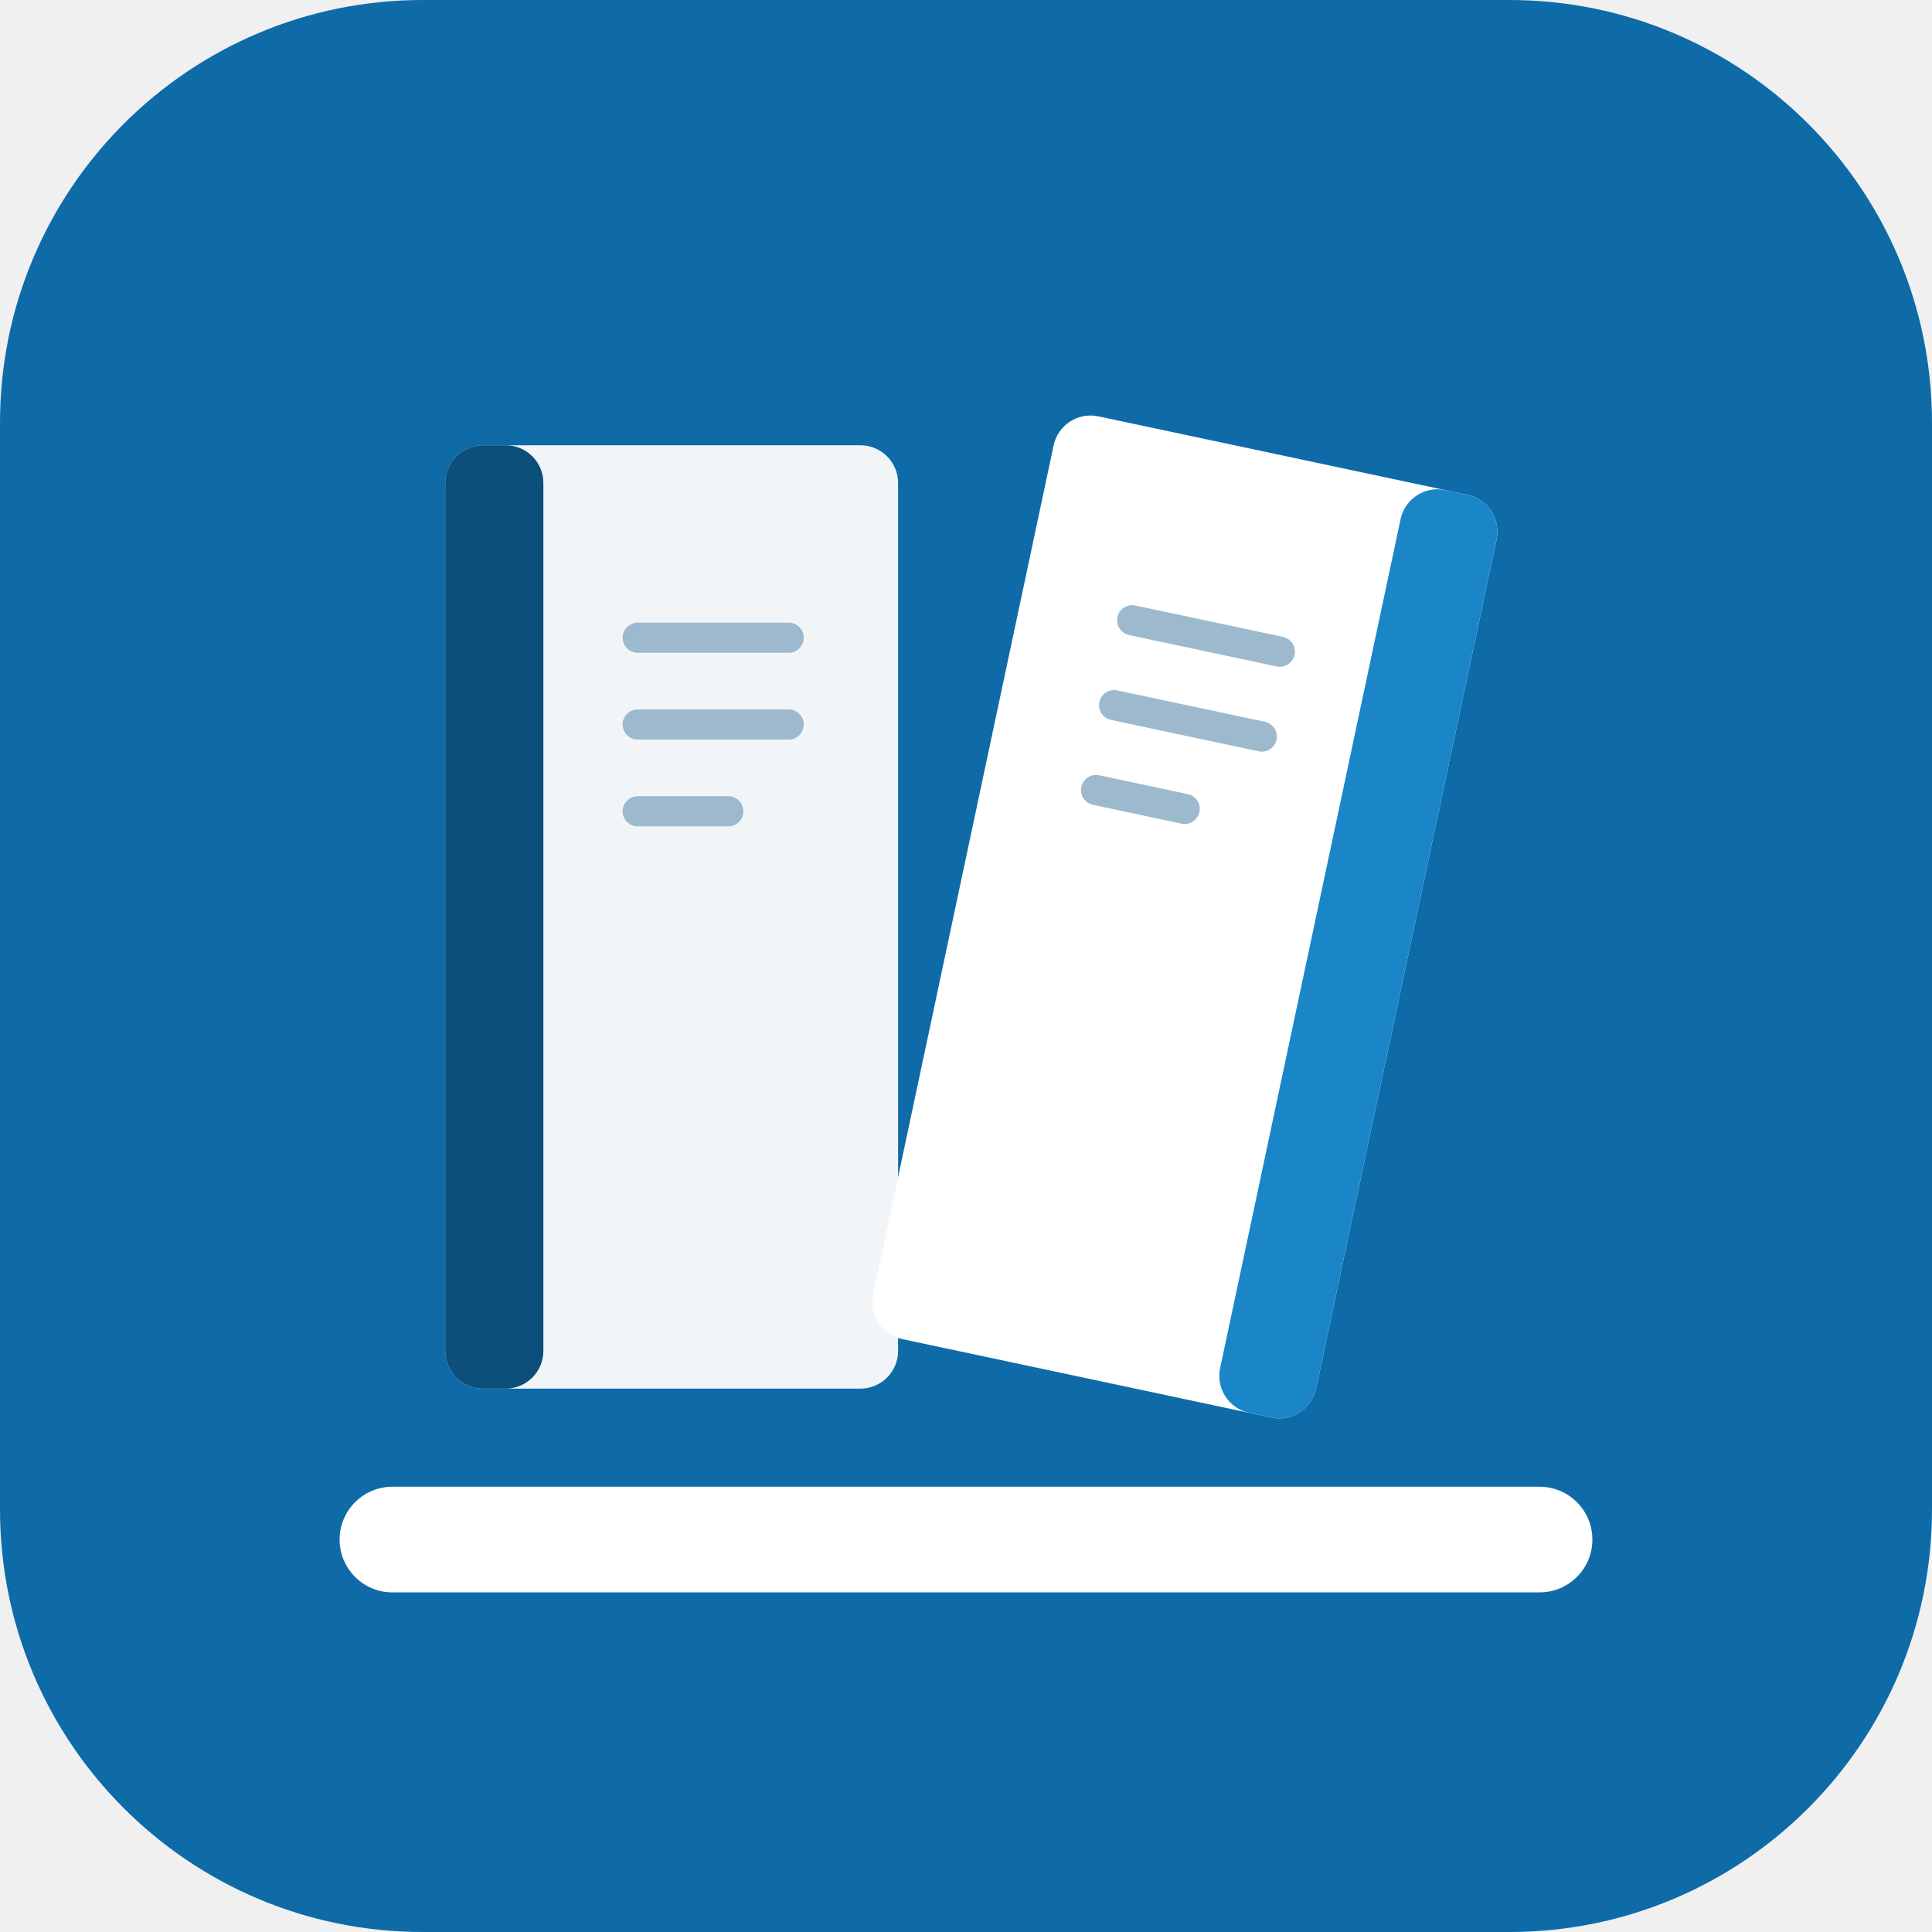
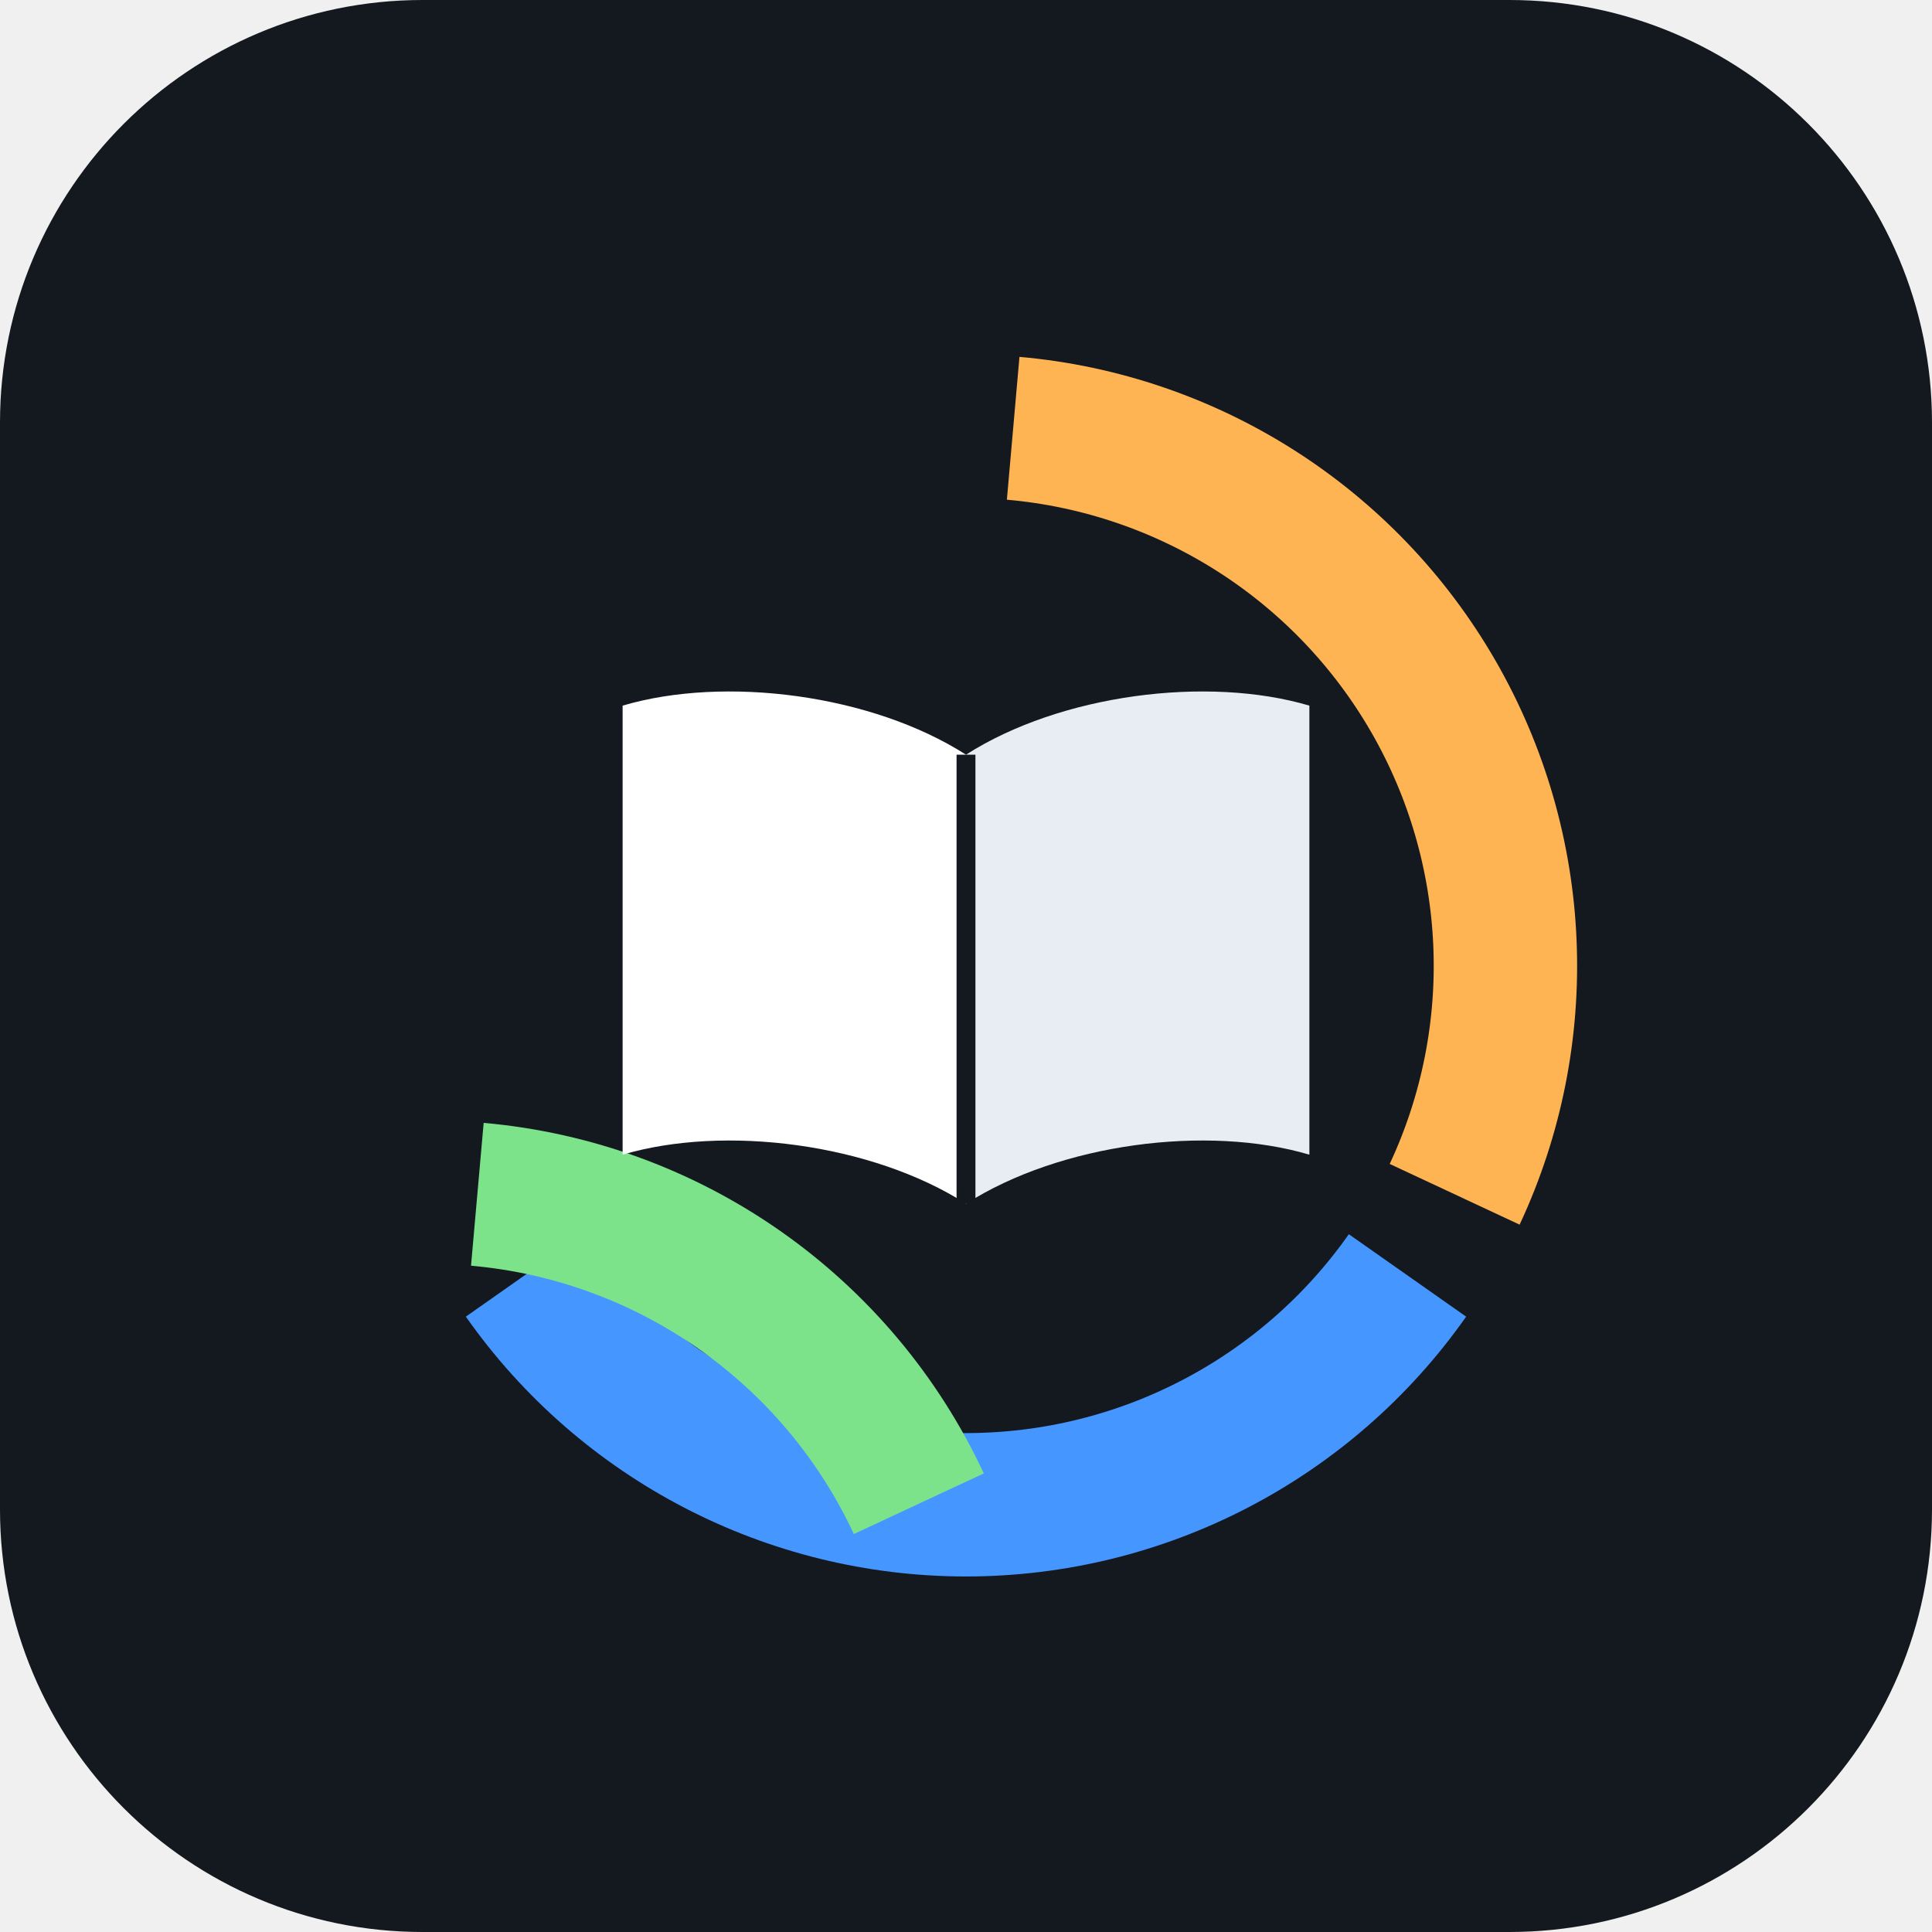
<svg xmlns="http://www.w3.org/2000/svg" viewBox="0 0 1024 1024">
-   <rect width="1024" height="1024" rx="224" fill="#0e6ba8" />
+   <rect width="1024" height="1024" rx="224" fill="#14181f" />
+   <g fill="none" stroke-width="76">
+     <path d="M537 227 A286 286 0 0 1 771 633" stroke="#ffb454" />
+     <path d="M746 676 A286 286 0 0 1 278 676" stroke="#4696ff" />
+     <path d="M253 633 A286 286 0 0 1 487 797" stroke="#7ce38b" />
+   </g>
  <g>
-     <rect x="236" y="236" width="240" height="500" rx="20" fill="#f2f5f8" />
-     <rect x="236" y="236" width="52" height="500" rx="20" fill="#0b4f7a" />
-     <rect x="330" y="330" width="96" height="16" rx="8" fill="#9db9cd" />
-     <rect x="330" y="376" width="96" height="16" rx="8" fill="#9db9cd" />
-     <rect x="330" y="422" width="64" height="16" rx="8" fill="#9db9cd" />
-     <g transform="rotate(12 628 486)">
-       <rect x="508" y="236" width="240" height="500" rx="20" fill="#ffffff" />
-       <rect x="696" y="236" width="52" height="500" rx="20" fill="#1a86c8" />
-       <rect x="560" y="330" width="96" height="16" rx="8" fill="#9db9cd" />
-       <rect x="560" y="376" width="96" height="16" rx="8" fill="#9db9cd" />
-       <rect x="560" y="422" width="64" height="16" rx="8" fill="#9db9cd" />
-     </g>
-     <rect x="180" y="788" width="664" height="56" rx="28" fill="#ffffff" />
+     <path d="M512 400 C 462 368 384 358 330 374 L 330 612 C 384 596 462 606 512 638 Z" fill="#ffffff" />
+     <path d="M512 400 C 562 368 640 358 694 374 L 694 612 C 640 596 562 606 512 638 Z" fill="#e8edf4" />
+     <line x1="512" y1="400" x2="512" y2="638" stroke="#14181f" stroke-width="10" />
  </g>
</svg>
